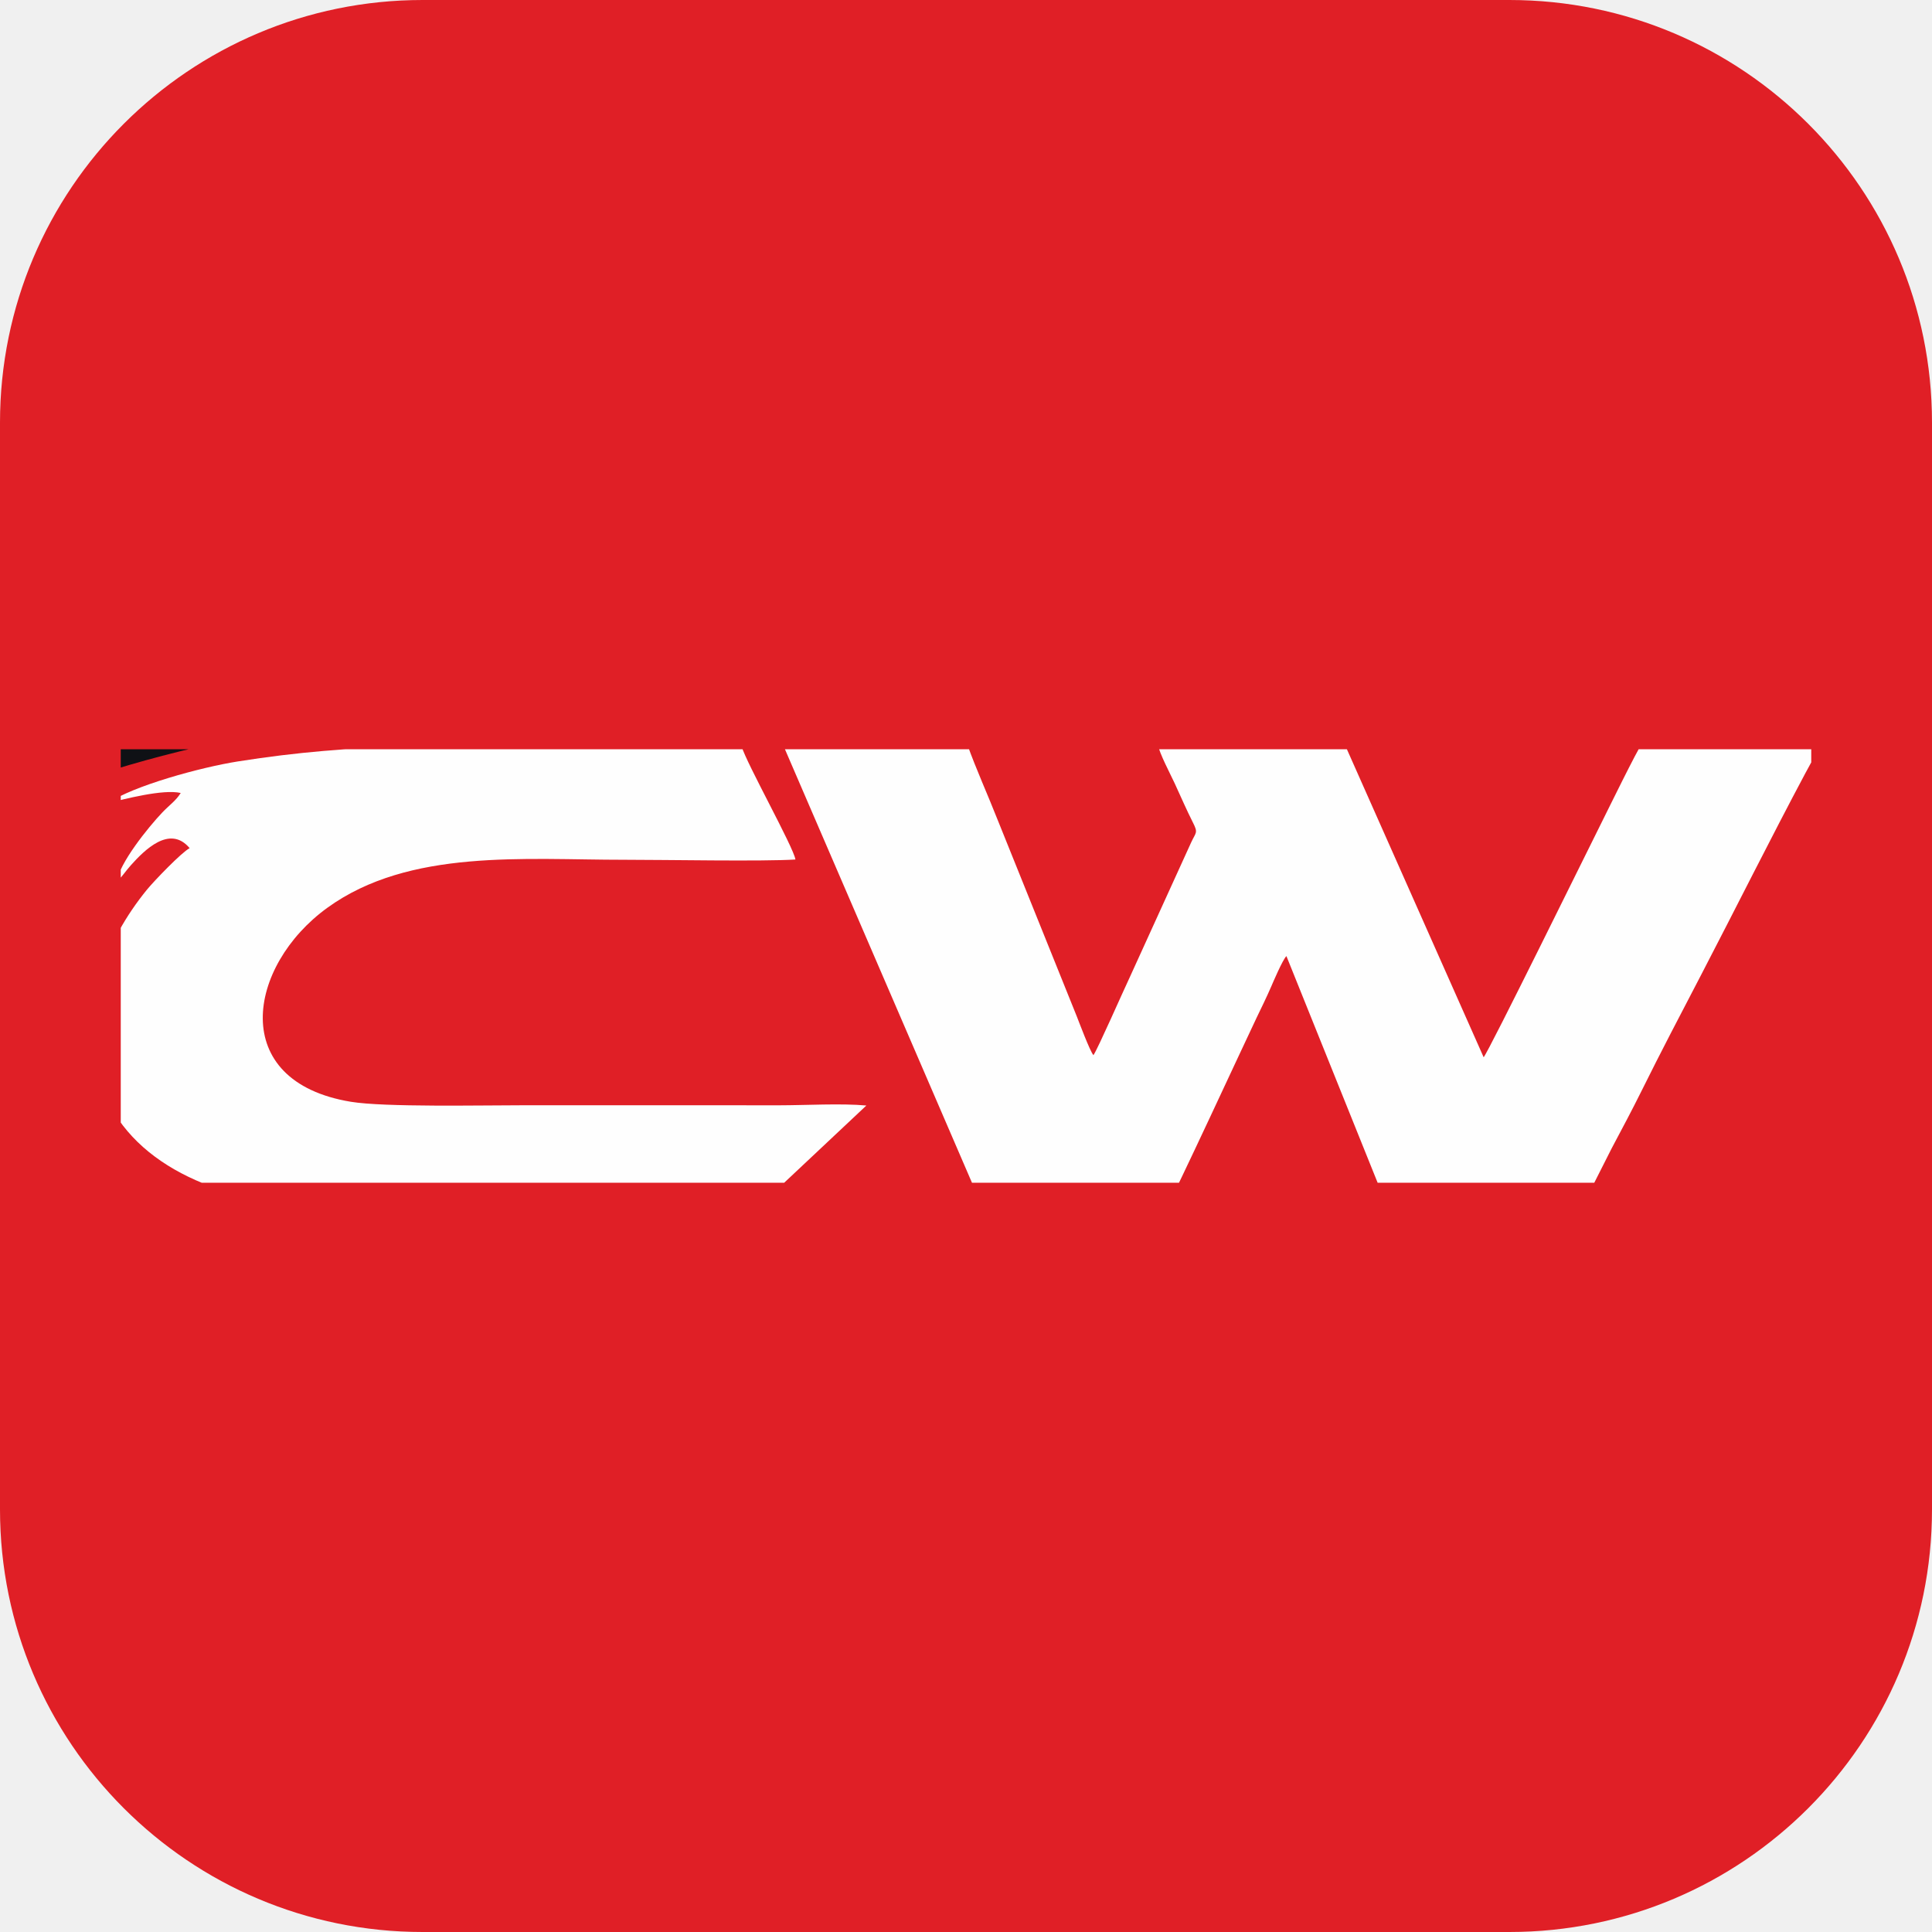
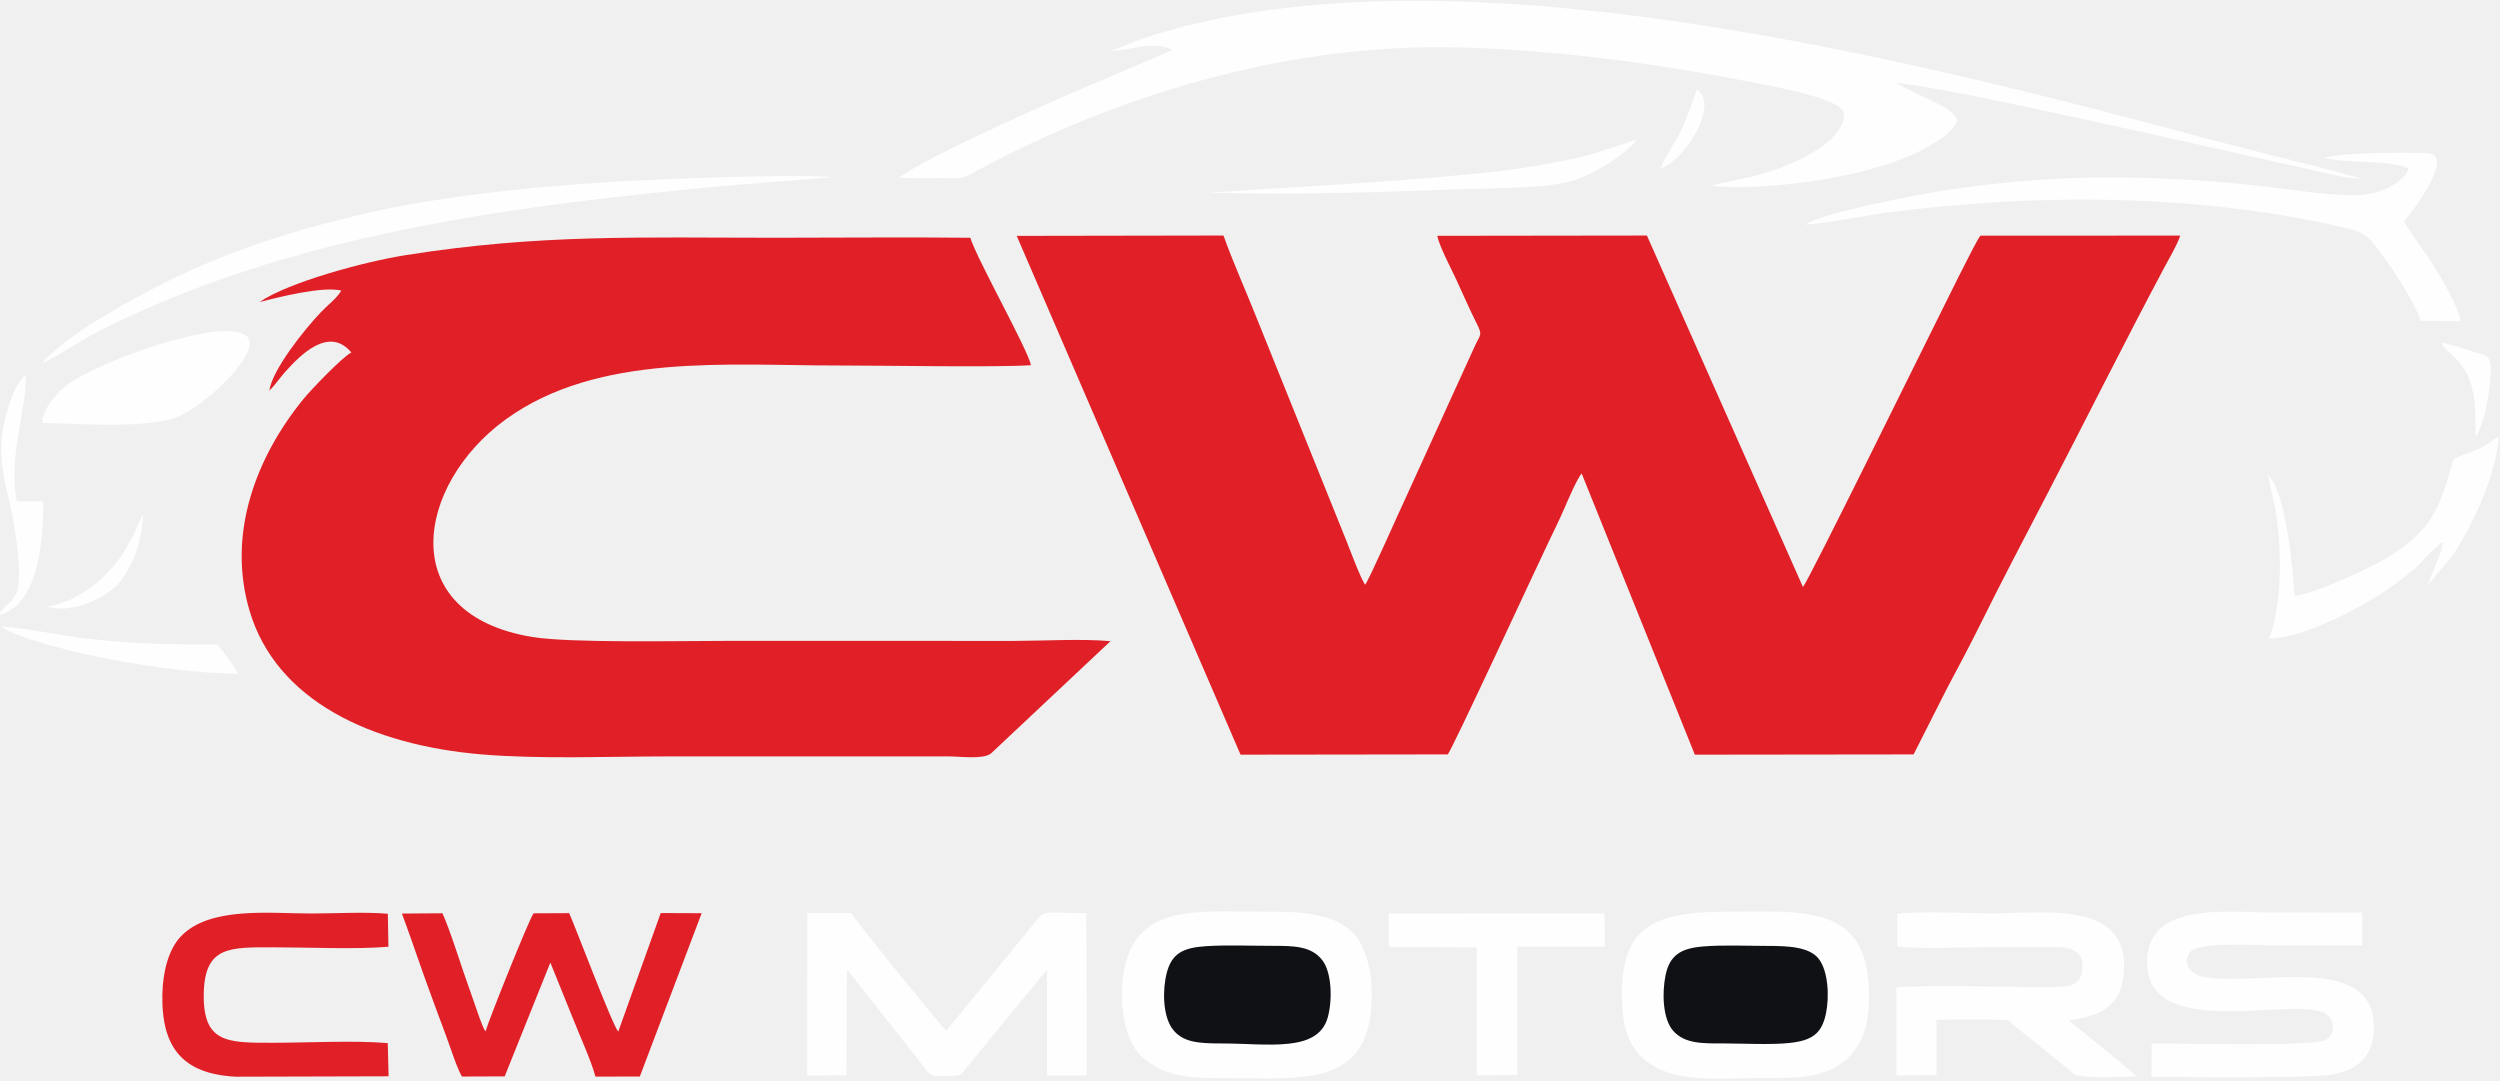
- <svg xmlns="http://www.w3.org/2000/svg" viewBox="0 0 64 64">
-   <rect width="64" height="64" rx="14" fill="#E01F26" />
-   <svg x="4" y="24.82" width="56" height="14.36">
-     <svg xml:space="preserve" version="1.1" style="shape-rendering:geometricPrecision; text-rendering:geometricPrecision; image-rendering:optimizeQuality; fill-rule:evenodd; clip-rule:evenodd" viewBox="2010 4090 5810 1490">
-       <defs>
-         <style type="text/css">
+ <svg xmlns="http://www.w3.org/2000/svg" xml:space="preserve" version="1.1" style="shape-rendering:geometricPrecision; text-rendering:geometricPrecision; image-rendering:optimizeQuality; fill-rule:evenodd; clip-rule:evenodd" viewBox="1170 3350 7660 3310">
+   <defs>
+     <style type="text/css">
   
-     .fil3 {fill:black}
-     .fil2 {fill:#0F1115}
-     .fil1 {fill:#FEFEFE}
-     .fil4 {fill:#FEFEFE}
+     .fil3 {fill:#FEFEFE}
+     .fil2 {fill:#FEFEFE}
+     .fil1 {fill:#E01F26}
+     .fil4 {fill:#0F1115}
    .fil0 {fill:white}
   
  </style>
-       </defs>
-       <g id="Camada_x0020_1">
-         <path class="fil1" d="M4918.76 4071.66l-633.51 1.09 685.8 1589.55 634.84 -0.85c14.09,-15.83 272.45,-574.83 307.59,-647.84 17.21,-35.77 34.72,-71.29 50.3,-107.31 7.3,-16.88 39.44,-92.51 52.54,-105.39l346.7 861.42 670.26 -0.83 101.16 -199.99c34.85,-65.72 69.37,-130.11 102.85,-197.79 65.7,-132.87 135.24,-265.09 204.02,-397.3 118.54,-227.88 239.51,-470.56 359.35,-695.26 15.09,-28.28 40.23,-70.51 49.59,-99.28l-612.46 0.3c-13.97,16.48 -117.85,229.12 -137.13,267.54 -44.18,88.03 -389.31,790.16 -406.39,808.91l-478.14 -1076.91 -642.1 0.85c5.59,31.47 43.39,102.42 58.27,134.62 20.21,43.73 41.05,92.12 62.14,133.58 19.23,37.81 10.95,33.45 -6.05,70.65l-212.01 465.53c-19.97,41.83 -109.31,245.06 -123.39,264.56 -12.7,-15 -50.37,-116.46 -57.68,-134.56l-269.91 -670.17c-34.44,-87.79 -75.82,-178.63 -106.64,-265.12z" />
-         <path class="fil1" d="M1965.52 4275.29c55.12,-13.6 189.95,-49.13 250.33,-34.97 -16.52,26.64 -39.66,42.15 -62.83,66.47 -49.96,52.44 -148.05,174.67 -157.85,240.05 18.31,-17.5 31.03,-37.82 48.94,-57.77 46.8,-52.14 134,-140.74 202.43,-59.13 -27.47,13.98 -123.26,113.76 -147.08,143.02 -143.24,175.92 -235.59,411.18 -164.42,649.7 81.59,273.43 371.07,410.46 711.8,438.92 178.31,14.9 385.94,6.16 568.46,6.07l858.89 -0.05c38.33,-0.01 107.73,9.92 132.02,-8.84l366.32 -344.19c-85.52,-8.03 -208.37,-0.86 -297.93,-0.78 -98.61,0.08 -197.23,-0.16 -295.84,-0.11 -197.23,0.11 -394.46,0.09 -591.68,0.03 -136.66,-0.05 -471.05,7.02 -586.5,-12.03 -424.08,-69.99 -356.15,-467.38 -80.85,-666.73 281.93,-204.15 678.74,-164.79 1020.45,-165.07 135.3,-0.12 479.5,6.22 588.55,-0.92 -6.7,-42.98 -167.27,-328.45 -185.72,-390.47 -199.04,-2.04 -399.3,-0.06 -598.47,-0.02 -412.68,0.08 -719.95,-12.01 -1132.53,53.45 -128.01,20.31 -359.46,83.6 -446.49,143.37z" />
-         <path class="fil2" d="M4572.83 3506.24c57.17,0.04 134.08,-34.55 189.02,-2.8l-214.12 91.85c-86.15,34.04 -557.13,241.98 -622.65,299.52 42.9,1.59 86.99,0.54 130.03,0.61 67.27,0.1 55.33,6.06 107.37,-22.01 425.4,-229.46 933.14,-382.45 1429.1,-378.65 303.17,2.33 639.33,47.24 926.55,103.3 48.12,9.4 271.08,48.13 297.11,89.63 16.86,26.88 -16.93,69.89 -30.18,83.53 -35.93,36.98 -100.12,71.18 -163.34,94.29 -32.57,11.91 -64.02,20.69 -99.33,29.41 -26.31,6.5 -90.52,16.06 -108.16,25.29 176.95,14.11 455.59,-24.7 614.52,-96.11 46.9,-21.07 129.91,-65.43 138.49,-105.93 -12.03,-29.83 -52.29,-46.98 -85.88,-63.11 -33.78,-16.22 -70.81,-33.67 -101.08,-50.26 137.95,6.17 1023.92,211.35 1242.4,258.97 46.98,10.24 139.05,34.7 182.44,34.42 -41.35,-16.14 -368.5,-95.33 -448.19,-116.83 -277.88,-74.98 -628.95,-165.84 -908.08,-227.34 -697.53,-153.67 -1675.41,-317.73 -2375.96,-86.51 -33.11,10.93 -72.17,30.69 -100.06,38.73z" />
-         <path class="fil3" d="M3765.26 6320.72l211.45 267.17c10.73,13.25 23.13,32.05 35.51,45.85 16.67,18.58 34.1,12.48 62.14,12.79 37.63,0.41 37.24,0.1 55.81,-23.73l247.91 -301.92 -0.03 324.6 122 -0.19 -1.52 -497.39c-145.46,-1.19 -124.39,-11.47 -163.76,35.35l-222.88 273.41c-15.03,19 -30.32,33.97 -42.14,52.39 -7.41,-5.05 -268.41,-324.15 -291.77,-361.65l-134.5 0.16 -0.34 498.05 120.17 -1.21 1.95 -323.68z" />
-         <path class="fil1" d="M2401.56 6149.15c30.14,81.19 58.36,167.25 89.12,249.97 15.5,41.67 30.69,83.96 46.4,125.47 11.73,31.02 32.8,98.1 48.36,123.89l130.9 -0.46 139.93 -348.61 70.51 174.27c20.7,52.63 53.77,123.9 67.64,175.04l136 -0.24 189.46 -500.4 -125.41 -0.52 -130.13 363.28c-17.29,-17.49 -136.26,-333.68 -150.46,-362.97l-108.95 0.52c-12.96,16 -137.46,326.94 -147.34,361.89 -9.3,-11.06 -29.92,-75.02 -35.28,-90.14 -10.53,-29.73 -21.72,-61.44 -32.15,-91.87 -19.66,-57.36 -39.98,-124.02 -64.46,-180l-124.14 0.88z" />
-         <path class="fil3" d="M7762.28 6648.77c85.57,2.33 480.53,4.65 544.78,-5.12 81.78,-12.42 133.81,-51.38 136.42,-139.01 7.24,-243.43 -359.55,-128.94 -523.43,-161.73 -35.31,-7.07 -68.68,-41.94 -38.35,-76.87 27.06,-31.15 201.6,-19.51 253.16,-19.39 90.93,0.18 181.88,-0.12 273.42,0.11l-0.23 -100.68c-92.62,-0.68 -185.33,-0.26 -277.96,-0.4 -143.71,-0.22 -390.74,-34.41 -380.98,163.22 11.12,225.23 432.35,98.38 538.72,143.02 37.59,15.78 41.07,65.36 7.56,84.69 -37.85,21.83 -451.54,8.92 -532.62,11.04l-0.49 101.12z" />
-         <path class="fil3" d="M4865.04 6249.11c62.77,-4.1 137.1,-1.06 201.65,-1.07 66.85,0 121.31,0.09 155.1,44.37 28.93,37.92 31.05,121.44 16.59,174.38 -29.9,109.46 -184.47,80.39 -324.38,80.31 -68.76,-0.05 -122.14,-1.98 -153.08,-46.71 -27.79,-40.16 -29.56,-116.57 -15.95,-169.51 15.34,-59.64 50.38,-77.23 120.07,-81.77zm505.24 203.2c10.88,-96.28 -8.03,-204.77 -62.05,-251.01 -64.63,-55.33 -155.78,-57.96 -260.63,-57.89 -214.8,0.17 -404.65,-28.28 -436.23,197.4 -13.45,96.09 7.19,206.34 62.22,251.69 71.93,59.3 147.12,61.23 259.49,60.9 211.87,-0.61 411.29,28.12 437.2,-201.09z" />
-         <path class="fil3" d="M6388.79 6249.92c60.53,-4.94 132.99,-1.7 195.29,-1.65 61.72,0.04 130.04,2.01 159,40.32 28.52,37.73 32.54,114.63 21.46,167.56 -12.83,61.32 -43.13,82.11 -111.13,89.44 -56.66,6.12 -138.85,1.62 -198.17,1.47 -64.06,-0.15 -123.34,2.89 -159.69,-39.97 -30.91,-36.45 -33.46,-114.8 -22.12,-169.52 12.87,-62.07 48.48,-82.19 115.36,-87.65zm-247.26 192.85c6.95,103.88 50.3,158.46 128.78,189.69 80.34,31.95 202.06,20.66 294.68,20.64 101.09,-0.02 194.2,2.79 260.06,-55.17 62.35,-54.87 78.87,-134.65 69.1,-246.02 -20.27,-230.88 -212.8,-208.5 -424.59,-208.53 -237.35,-0.04 -345.18,43.24 -328.03,299.39z" />
-         <path class="fil3" d="M7499.9 6619.7c9.66,7.72 17.86,16.14 26.04,21.55 21.37,14.15 150.84,8.34 188.73,6.86 -8.4,-13.11 -132.14,-111.6 -155.49,-130.68 -16.46,-13.44 -34.75,-26.07 -48.84,-41.2 93.7,-13.19 153.94,-41.11 165.68,-134.38 29.8,-236.93 -245.81,-193.55 -400.06,-193.4 -64.42,0.07 -241.34,-8.4 -293.04,1.86l0.04 98.78c50.55,10.65 246.46,2.12 312.09,2.16 52.48,0.04 105.04,-0.04 157.51,0.23 54.05,0.28 100.07,3.88 98.09,62.5 -1.96,57.88 -43.43,59.92 -98.08,60.3 -125.4,0.87 -375.86,-7.64 -472.01,1.24l-0.01 269.61 122.75 -1.4 -0.08 -169.23c64.76,0.18 132.66,-1.59 196.98,0.09 27.68,0.72 20.72,-0.2 38.37,15.3l161.33 129.81z" />
-         <path class="fil2" d="M7128.62 3933.36c-83.37,13.06 -377.71,68.99 -426.8,104.67 77.79,-4.65 178.21,-27.37 259.66,-37.75 442.89,-56.41 905.16,-56.71 1342.36,36.06 122.52,25.99 118.59,30.05 178.01,112.56 36.05,50.08 80.27,120.47 106.73,184.93l120.87 0.04c-13.1,-58.71 -51.88,-117.2 -78.41,-162.31 -23.25,-39.54 -86.63,-123.1 -94.87,-143.24 11.56,-13.06 148.6,-187 83.58,-207.17 -15.33,-4.76 -145.43,-2.99 -160.52,-2.51 -54.83,1.73 -116.17,3.24 -166.64,14.29 51.5,19.13 195.49,5.07 256.67,33.1 -5.31,27.1 -43.31,51.05 -70.14,62.78 -37.96,16.6 -68.76,20.6 -115.24,19.26 -81.47,-2.35 -162.17,-16.11 -242.43,-25.32 -168.29,-19.32 -329.59,-29.77 -501.93,-29.12 -162.23,0.61 -334.11,15.17 -490.9,39.73z" />
-         <path class="fil1" d="M2358.07 6546.09c-105.25,-8.83 -245.67,-1.01 -354.77,-1 -136.53,0.01 -211.69,0.65 -208.98,-150.2 2.63,-146.96 80.37,-142.21 213.75,-142.29 108.94,-0.08 246.23,6.79 352.1,-1.76l-1.86 -101.05c-69.1,-6.26 -163.78,-0.77 -235.72,-0.81 -128.06,-0.07 -311.61,-22.31 -399.26,71.05 -36.42,38.79 -54.93,107 -55.93,179.79 -2.24,163.44 65.66,241.37 226.01,249.21l467.26 -1.28 -2.6 -101.66z" />
-         <path class="fil4" d="M4865.04 6249.11c-69.69,4.54 -104.73,22.13 -120.07,81.77 -13.61,52.94 -11.84,129.35 15.95,169.51 30.94,44.73 84.32,46.66 153.08,46.71 139.91,0.08 294.48,29.15 324.38,-80.31 14.46,-52.94 12.34,-136.46 -16.59,-174.38 -33.79,-44.28 -88.25,-44.37 -155.1,-44.37 -64.55,0.01 -138.88,-3.03 -201.65,1.07z" />
-         <path class="fil4" d="M6388.79 6249.92c-66.88,5.46 -102.49,25.58 -115.36,87.65 -11.34,54.72 -8.79,133.07 22.12,169.52 36.35,42.86 95.63,39.82 159.69,39.97 59.32,0.15 141.51,4.65 198.17,-1.47 68,-7.33 98.3,-28.12 111.13,-89.44 11.08,-52.93 7.06,-129.83 -21.46,-167.56 -28.96,-38.31 -97.28,-40.28 -159,-40.32 -62.3,-0.05 -134.76,-3.29 -195.29,1.65z" />
-         <path class="fil2" d="M1299.14 4462.76c23.39,-7.69 94.7,-53.46 123.42,-70.29 37.37,-21.9 82.53,-44.22 122.96,-63.35 564.12,-266.86 1214.08,-350.45 1836.76,-409.05l341.45 -27.43c-151.9,-10.38 -564.25,6.59 -728.11,17.81 -219.9,15.05 -454.31,39.65 -663.43,84.41 -201.24,43.07 -394.89,101.88 -569.43,179.47 -121.57,54.05 -387.66,193.9 -463.62,288.43z" />
-         <polygon class="fil3" points="5425.37,6251.13 5694.85,6252.99 5694.91,6644.9 5819.56,6643.5 5819.66,6250.54 6087.77,6250.3 6086.25,6148.57 5425.1,6148.86 " />
-         <path class="fil2" d="M1299.37 4646.08c115.79,1.61 336.13,20.69 428.22,-24.96 92.87,-46.03 254.31,-205.82 194.42,-244.33 -68.39,-43.97 -310.28,41.6 -372.5,66.22 -55.03,21.77 -107.89,45.95 -155.34,73.72 -45.37,26.55 -97.07,90.7 -94.8,129.35z" />
-         <path class="fil2" d="M8685.08 5050.95c60.09,-84.89 137.19,-259.35 140.64,-363.37 -21.59,12.29 -32.52,25.01 -64.36,38.92 -23.85,10.42 -54.36,18.24 -73.93,31.88 -44.6,157.66 -68.57,207.23 -174.59,282.58 -57.68,40.99 -267.4,136.59 -312.36,133.76 -4.94,-82.27 -25.68,-312.89 -80.48,-369.84 4.64,37.74 18.04,80.58 24.22,121.05 17.68,115.91 17.72,275.3 -21.59,380.26 109.76,1.53 328.4,-114.68 425.12,-196.87 11.52,-9.78 18.44,-13.15 28.57,-24.06 16.49,-17.75 64.49,-67.95 79.18,-75.62 -8.06,52.99 -37.41,95.69 -45.98,132.61l75.56 -91.3z" />
-         <path class="fil2" d="M4872.77 3940.36c261.02,6.69 497.9,0.09 759.44,-10.27 97.31,-3.86 242.89,-1.71 332.23,-20.21 82.31,-17.05 188.79,-89.07 221.82,-132.68 -138.41,43.37 -123.65,47.77 -286.77,76.94 -109.9,19.65 -219.49,29.5 -332.09,39.39 -230.9,20.28 -464,30.72 -694.63,46.83z" />
-         <path class="fil2" d="M1172 5269.51c50.67,37.55 253.57,85.67 334.17,100.39 133.74,24.42 251.63,41.64 392.96,44.81 -7.8,-19.49 -48.6,-71.73 -62.84,-90.33 -140.49,0.39 -244.17,-0.45 -391.62,-16.63 -87.07,-9.56 -191.4,-33.38 -272.67,-38.24z" />
-         <path class="fil2" d="M1221.54 4886.13c-27.43,-141.68 31.86,-283.97 27.34,-386.18 -33.17,18.61 -62.36,119.3 -69.66,164.02 -11.91,72.9 -2.27,134.3 14.97,202.33 14.89,58.78 51.14,243.61 24.32,304.79 -12.26,27.96 -37.22,32.18 -51.83,64.19 117.65,-33.29 135.43,-209.25 135.99,-348.87l-81.13 -0.28z" />
-         <path class="fil2" d="M8649.62 4400.12c12.4,21.87 28.6,31.31 48.51,52.56 61.93,66.05 55.1,146.93 57.11,234.19 27.88,-35.89 44.82,-140.09 46.24,-195.75 1.39,-54.39 -8.29,-49.32 -57.66,-65 -25.35,-8.04 -67.39,-22.23 -94.2,-26z" />
-         <path class="fil2" d="M1314.32 5209.34c81.87,22.92 183.11,-31.07 216.6,-69.19 42.35,-48.22 74.1,-126.61 77.82,-213.14 -0.96,1.11 -2.01,2.59 -2.62,3.51 -11.73,17.85 -12.73,29.1 -23.64,51.15 -8.57,17.35 -15.06,29.59 -25.17,46.48 -21.01,35.07 -35.39,54.07 -62.06,81.04 -47.37,47.91 -109.39,86.99 -180.93,100.15z" />
-         <path class="fil2" d="M6257.58 3866.51c74.34,-24.22 181.98,-194.03 112.24,-241.94 -4.12,7.79 -28.41,83 -49.29,126.03 -19.15,39.44 -48.39,78.36 -62.95,115.91z" />
-       </g>
-     </svg>
-   </svg>
+   </defs>
+   <g id="Camada_x0020_1">
+     <path class="fil1" d="M4918.76 4071.66l-633.51 1.09 685.8 1589.55 634.84 -0.85c14.09,-15.83 272.45,-574.83 307.59,-647.84 17.21,-35.77 34.72,-71.29 50.3,-107.31 7.3,-16.88 39.44,-92.51 52.54,-105.39l346.7 861.42 670.26 -0.83 101.16 -199.99c34.85,-65.72 69.37,-130.11 102.85,-197.79 65.7,-132.87 135.24,-265.09 204.02,-397.3 118.54,-227.88 239.51,-470.56 359.35,-695.26 15.09,-28.28 40.23,-70.51 49.59,-99.28l-612.46 0.3c-13.97,16.48 -117.85,229.12 -137.13,267.54 -44.18,88.03 -389.31,790.16 -406.39,808.91l-478.14 -1076.91 -642.1 0.85c5.59,31.47 43.39,102.42 58.27,134.62 20.21,43.73 41.05,92.12 62.14,133.58 19.23,37.81 10.95,33.45 -6.05,70.65l-212.01 465.53c-19.97,41.83 -109.31,245.06 -123.39,264.56 -12.7,-15 -50.37,-116.46 -57.68,-134.56l-269.91 -670.17c-34.44,-87.79 -75.82,-178.63 -106.64,-265.12z" />
+     <path class="fil1" d="M1965.52 4275.29c55.12,-13.6 189.95,-49.13 250.33,-34.97 -16.52,26.64 -39.66,42.15 -62.83,66.47 -49.96,52.44 -148.05,174.67 -157.85,240.05 18.31,-17.5 31.03,-37.82 48.94,-57.77 46.8,-52.14 134,-140.74 202.43,-59.13 -27.47,13.98 -123.26,113.76 -147.08,143.02 -143.24,175.92 -235.59,411.18 -164.42,649.7 81.59,273.43 371.07,410.46 711.8,438.92 178.31,14.9 385.94,6.16 568.46,6.07l858.89 -0.05c38.33,-0.01 107.73,9.92 132.02,-8.84l366.32 -344.19c-85.52,-8.03 -208.37,-0.86 -297.93,-0.78 -98.61,0.08 -197.23,-0.16 -295.84,-0.11 -197.23,0.11 -394.46,0.09 -591.68,0.03 -136.66,-0.05 -471.05,7.02 -586.5,-12.03 -424.08,-69.99 -356.15,-467.38 -80.85,-666.73 281.93,-204.15 678.74,-164.79 1020.45,-165.07 135.3,-0.12 479.5,6.22 588.55,-0.92 -6.7,-42.98 -167.27,-328.45 -185.72,-390.47 -199.04,-2.04 -399.3,-0.06 -598.47,-0.02 -412.68,0.08 -719.95,-12.01 -1132.53,53.45 -128.01,20.31 -359.46,83.6 -446.49,143.37z" />
+     <path class="fil2" d="M4572.83 3506.24c57.17,0.04 134.08,-34.55 189.02,-2.8l-214.12 91.85c-86.15,34.04 -557.13,241.98 -622.65,299.52 42.9,1.59 86.99,0.54 130.03,0.61 67.27,0.1 55.33,6.06 107.37,-22.01 425.4,-229.46 933.14,-382.45 1429.1,-378.65 303.17,2.33 639.33,47.24 926.55,103.3 48.12,9.4 271.08,48.13 297.11,89.63 16.86,26.88 -16.93,69.89 -30.18,83.53 -35.93,36.98 -100.12,71.18 -163.34,94.29 -32.57,11.91 -64.02,20.69 -99.33,29.41 -26.31,6.5 -90.52,16.06 -108.16,25.29 176.95,14.11 455.59,-24.7 614.52,-96.11 46.9,-21.07 129.91,-65.43 138.49,-105.93 -12.03,-29.83 -52.29,-46.98 -85.88,-63.11 -33.78,-16.22 -70.81,-33.67 -101.08,-50.26 137.95,6.17 1023.92,211.35 1242.4,258.97 46.98,10.24 139.05,34.7 182.44,34.42 -41.35,-16.14 -368.5,-95.33 -448.19,-116.83 -277.88,-74.98 -628.95,-165.84 -908.08,-227.34 -697.53,-153.67 -1675.41,-317.73 -2375.96,-86.51 -33.11,10.93 -72.17,30.69 -100.06,38.73z" />
+     <path class="fil3" d="M3765.26 6320.72l211.45 267.17c10.73,13.25 23.13,32.05 35.51,45.85 16.67,18.58 34.1,12.48 62.14,12.79 37.63,0.41 37.24,0.1 55.81,-23.73l247.91 -301.92 -0.03 324.6 122 -0.19 -1.52 -497.39c-145.46,-1.19 -124.39,-11.47 -163.76,35.35l-222.88 273.41c-15.03,19 -30.32,33.97 -42.14,52.39 -7.41,-5.05 -268.41,-324.15 -291.77,-361.65l-134.5 0.16 -0.34 498.05 120.17 -1.21 1.95 -323.68z" />
+     <path class="fil1" d="M2401.56 6149.15c30.14,81.19 58.36,167.25 89.12,249.97 15.5,41.67 30.69,83.96 46.4,125.47 11.73,31.02 32.8,98.1 48.36,123.89l130.9 -0.46 139.93 -348.61 70.51 174.27c20.7,52.63 53.77,123.9 67.64,175.04l136 -0.24 189.46 -500.4 -125.41 -0.52 -130.13 363.28c-17.29,-17.49 -136.26,-333.68 -150.46,-362.97l-108.95 0.52c-12.96,16 -137.46,326.94 -147.34,361.89 -9.3,-11.06 -29.92,-75.02 -35.28,-90.14 -10.53,-29.73 -21.72,-61.44 -32.15,-91.87 -19.66,-57.36 -39.98,-124.02 -64.46,-180l-124.14 0.88z" />
+     <path class="fil3" d="M7762.28 6648.77c85.57,2.33 480.53,4.65 544.78,-5.12 81.78,-12.42 133.81,-51.38 136.42,-139.01 7.24,-243.43 -359.55,-128.94 -523.43,-161.73 -35.31,-7.07 -68.68,-41.94 -38.35,-76.87 27.06,-31.15 201.6,-19.51 253.16,-19.39 90.93,0.18 181.88,-0.12 273.42,0.11l-0.23 -100.68c-92.62,-0.68 -185.33,-0.26 -277.96,-0.4 -143.71,-0.22 -390.74,-34.41 -380.98,163.22 11.12,225.23 432.35,98.38 538.72,143.02 37.59,15.78 41.07,65.36 7.56,84.69 -37.85,21.83 -451.54,8.92 -532.62,11.04l-0.49 101.12z" />
+     <path class="fil3" d="M4865.04 6249.11c62.77,-4.1 137.1,-1.06 201.65,-1.07 66.85,0 121.31,0.09 155.1,44.37 28.93,37.92 31.05,121.44 16.59,174.38 -29.9,109.46 -184.47,80.39 -324.38,80.31 -68.76,-0.05 -122.14,-1.98 -153.08,-46.71 -27.79,-40.16 -29.56,-116.57 -15.95,-169.51 15.34,-59.64 50.38,-77.23 120.07,-81.77zm505.24 203.2c10.88,-96.28 -8.03,-204.77 -62.05,-251.01 -64.63,-55.33 -155.78,-57.96 -260.63,-57.89 -214.8,0.17 -404.65,-28.28 -436.23,197.4 -13.45,96.09 7.19,206.34 62.22,251.69 71.93,59.3 147.12,61.23 259.49,60.9 211.87,-0.61 411.29,28.12 437.2,-201.09z" />
+     <path class="fil3" d="M6388.79 6249.92c60.53,-4.94 132.99,-1.7 195.29,-1.65 61.72,0.04 130.04,2.01 159,40.32 28.52,37.73 32.54,114.63 21.46,167.56 -12.83,61.32 -43.13,82.11 -111.13,89.44 -56.66,6.12 -138.85,1.62 -198.17,1.47 -64.06,-0.15 -123.34,2.89 -159.69,-39.97 -30.91,-36.45 -33.46,-114.8 -22.12,-169.52 12.87,-62.07 48.48,-82.19 115.36,-87.65zm-247.26 192.85c6.95,103.88 50.3,158.46 128.78,189.69 80.34,31.95 202.06,20.66 294.68,20.64 101.09,-0.02 194.2,2.79 260.06,-55.17 62.35,-54.87 78.87,-134.65 69.1,-246.02 -20.27,-230.88 -212.8,-208.5 -424.59,-208.53 -237.35,-0.04 -345.18,43.24 -328.03,299.39z" />
+     <path class="fil3" d="M7499.9 6619.7c9.66,7.72 17.86,16.14 26.04,21.55 21.37,14.15 150.84,8.34 188.73,6.86 -8.4,-13.11 -132.14,-111.6 -155.49,-130.68 -16.46,-13.44 -34.75,-26.07 -48.84,-41.2 93.7,-13.19 153.94,-41.11 165.68,-134.38 29.8,-236.93 -245.81,-193.55 -400.06,-193.4 -64.42,0.07 -241.34,-8.4 -293.04,1.86l0.04 98.78c50.55,10.65 246.46,2.12 312.09,2.16 52.48,0.04 105.04,-0.04 157.51,0.23 54.05,0.28 100.07,3.88 98.09,62.5 -1.96,57.88 -43.43,59.92 -98.08,60.3 -125.4,0.87 -375.86,-7.64 -472.01,1.24l-0.01 269.61 122.75 -1.4 -0.08 -169.23c64.76,0.18 132.66,-1.59 196.98,0.09 27.68,0.72 20.72,-0.2 38.37,15.3l161.33 129.81z" />
+     <path class="fil2" d="M7128.62 3933.36c-83.37,13.06 -377.71,68.99 -426.8,104.67 77.79,-4.65 178.21,-27.37 259.66,-37.75 442.89,-56.41 905.16,-56.71 1342.36,36.06 122.52,25.99 118.59,30.05 178.01,112.56 36.05,50.08 80.27,120.47 106.73,184.93l120.87 0.04c-13.1,-58.71 -51.88,-117.2 -78.41,-162.31 -23.25,-39.54 -86.63,-123.1 -94.87,-143.24 11.56,-13.06 148.6,-187 83.58,-207.17 -15.33,-4.76 -145.43,-2.99 -160.52,-2.51 -54.83,1.73 -116.17,3.24 -166.64,14.29 51.5,19.13 195.49,5.07 256.67,33.1 -5.31,27.1 -43.31,51.05 -70.14,62.78 -37.96,16.6 -68.76,20.6 -115.24,19.26 -81.47,-2.35 -162.17,-16.11 -242.43,-25.32 -168.29,-19.32 -329.59,-29.77 -501.93,-29.12 -162.23,0.61 -334.11,15.17 -490.9,39.73z" />
+     <path class="fil1" d="M2358.07 6546.09c-105.25,-8.83 -245.67,-1.01 -354.77,-1 -136.53,0.01 -211.69,0.65 -208.98,-150.2 2.63,-146.96 80.37,-142.21 213.75,-142.29 108.94,-0.08 246.23,6.79 352.1,-1.76l-1.86 -101.05c-69.1,-6.26 -163.78,-0.77 -235.72,-0.81 -128.06,-0.07 -311.61,-22.31 -399.26,71.05 -36.42,38.79 -54.93,107 -55.93,179.79 -2.24,163.44 65.66,241.37 226.01,249.21l467.26 -1.28 -2.6 -101.66z" />
+     <path class="fil4" d="M4865.04 6249.11c-69.69,4.54 -104.73,22.13 -120.07,81.77 -13.61,52.94 -11.84,129.35 15.95,169.51 30.94,44.73 84.32,46.66 153.08,46.71 139.91,0.08 294.48,29.15 324.38,-80.31 14.46,-52.94 12.34,-136.46 -16.59,-174.38 -33.79,-44.28 -88.25,-44.37 -155.1,-44.37 -64.55,0.01 -138.88,-3.03 -201.65,1.07z" />
+     <path class="fil4" d="M6388.79 6249.92c-66.88,5.46 -102.49,25.58 -115.36,87.65 -11.34,54.72 -8.79,133.07 22.12,169.52 36.35,42.86 95.63,39.82 159.69,39.97 59.32,0.15 141.51,4.65 198.17,-1.47 68,-7.33 98.3,-28.12 111.13,-89.44 11.08,-52.93 7.06,-129.83 -21.46,-167.56 -28.96,-38.31 -97.28,-40.28 -159,-40.32 -62.3,-0.05 -134.76,-3.29 -195.29,1.65z" />
+     <path class="fil2" d="M1299.14 4462.76c23.39,-7.69 94.7,-53.46 123.42,-70.29 37.37,-21.9 82.53,-44.22 122.96,-63.35 564.12,-266.86 1214.08,-350.45 1836.76,-409.05l341.45 -27.43c-151.9,-10.38 -564.25,6.59 -728.11,17.81 -219.9,15.05 -454.31,39.65 -663.43,84.41 -201.24,43.07 -394.89,101.88 -569.43,179.47 -121.57,54.05 -387.66,193.9 -463.62,288.43z" />
+     <polygon class="fil3" points="5425.37,6251.13 5694.85,6252.99 5694.91,6644.9 5819.56,6643.5 5819.66,6250.54 6087.77,6250.3 6086.25,6148.57 5425.1,6148.86 " />
+     <path class="fil2" d="M1299.37 4646.08c115.79,1.61 336.13,20.69 428.22,-24.96 92.87,-46.03 254.31,-205.82 194.42,-244.33 -68.39,-43.97 -310.28,41.6 -372.5,66.22 -55.03,21.77 -107.89,45.95 -155.34,73.72 -45.37,26.55 -97.07,90.7 -94.8,129.35z" />
+     <path class="fil2" d="M8685.08 5050.95c60.09,-84.89 137.19,-259.35 140.64,-363.37 -21.59,12.29 -32.52,25.01 -64.36,38.92 -23.85,10.42 -54.36,18.24 -73.93,31.88 -44.6,157.66 -68.57,207.23 -174.59,282.58 -57.68,40.99 -267.4,136.59 -312.36,133.76 -4.94,-82.27 -25.68,-312.89 -80.48,-369.84 4.64,37.74 18.04,80.58 24.22,121.05 17.68,115.91 17.72,275.3 -21.59,380.26 109.76,1.53 328.4,-114.68 425.12,-196.87 11.52,-9.78 18.44,-13.15 28.57,-24.06 16.49,-17.75 64.49,-67.95 79.18,-75.62 -8.06,52.99 -37.41,95.69 -45.98,132.61l75.56 -91.3z" />
+     <path class="fil2" d="M4872.77 3940.36c261.02,6.69 497.9,0.09 759.44,-10.27 97.31,-3.86 242.89,-1.71 332.23,-20.21 82.31,-17.05 188.79,-89.07 221.82,-132.68 -138.41,43.37 -123.65,47.77 -286.77,76.94 -109.9,19.65 -219.49,29.5 -332.09,39.39 -230.9,20.28 -464,30.72 -694.63,46.83z" />
+     <path class="fil2" d="M1172 5269.51c50.67,37.55 253.57,85.67 334.17,100.39 133.74,24.42 251.63,41.64 392.96,44.81 -7.8,-19.49 -48.6,-71.73 -62.84,-90.33 -140.49,0.39 -244.17,-0.45 -391.62,-16.63 -87.07,-9.56 -191.4,-33.38 -272.67,-38.24z" />
+     <path class="fil2" d="M1221.54 4886.13c-27.43,-141.68 31.86,-283.97 27.34,-386.18 -33.17,18.61 -62.36,119.3 -69.66,164.02 -11.91,72.9 -2.27,134.3 14.97,202.33 14.89,58.78 51.14,243.61 24.32,304.79 -12.26,27.96 -37.22,32.18 -51.83,64.19 117.65,-33.29 135.43,-209.25 135.99,-348.87l-81.13 -0.28z" />
+     <path class="fil2" d="M8649.62 4400.12c12.4,21.87 28.6,31.31 48.51,52.56 61.93,66.05 55.1,146.93 57.11,234.19 27.88,-35.89 44.82,-140.09 46.24,-195.75 1.39,-54.39 -8.29,-49.32 -57.66,-65 -25.35,-8.04 -67.39,-22.23 -94.2,-26z" />
+     <path class="fil2" d="M1314.32 5209.34c81.87,22.92 183.11,-31.07 216.6,-69.19 42.35,-48.22 74.1,-126.61 77.82,-213.14 -0.96,1.11 -2.01,2.59 -2.62,3.51 -11.73,17.85 -12.73,29.1 -23.64,51.15 -8.57,17.35 -15.06,29.59 -25.17,46.48 -21.01,35.07 -35.39,54.07 -62.06,81.04 -47.37,47.91 -109.39,86.99 -180.93,100.15z" />
+     <path class="fil2" d="M6257.58 3866.51c74.34,-24.22 181.98,-194.03 112.24,-241.94 -4.12,7.79 -28.41,83 -49.29,126.03 -19.15,39.44 -48.39,78.36 -62.95,115.91z" />
+   </g>
</svg>
